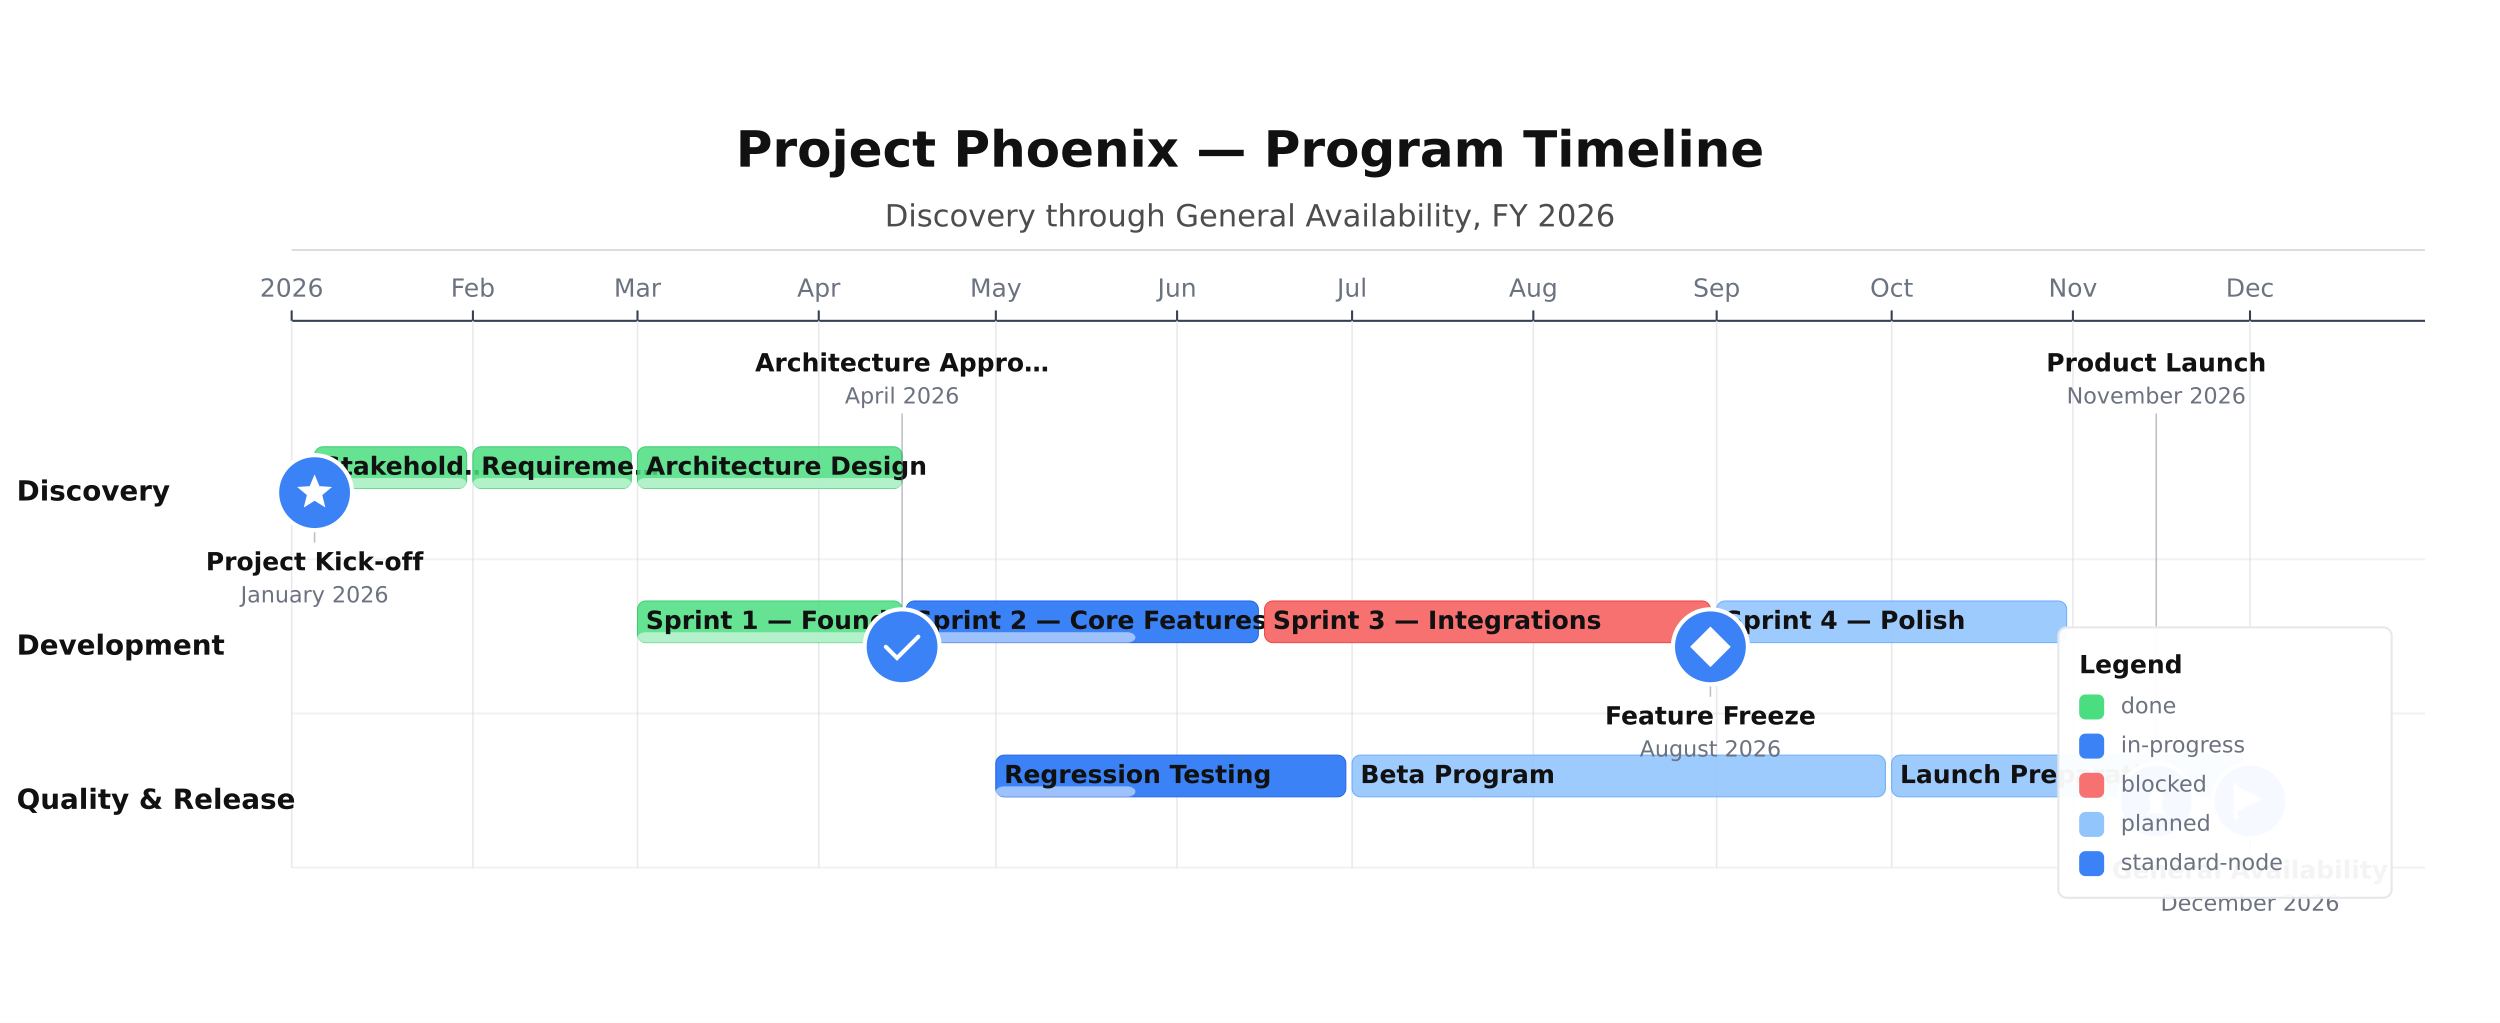
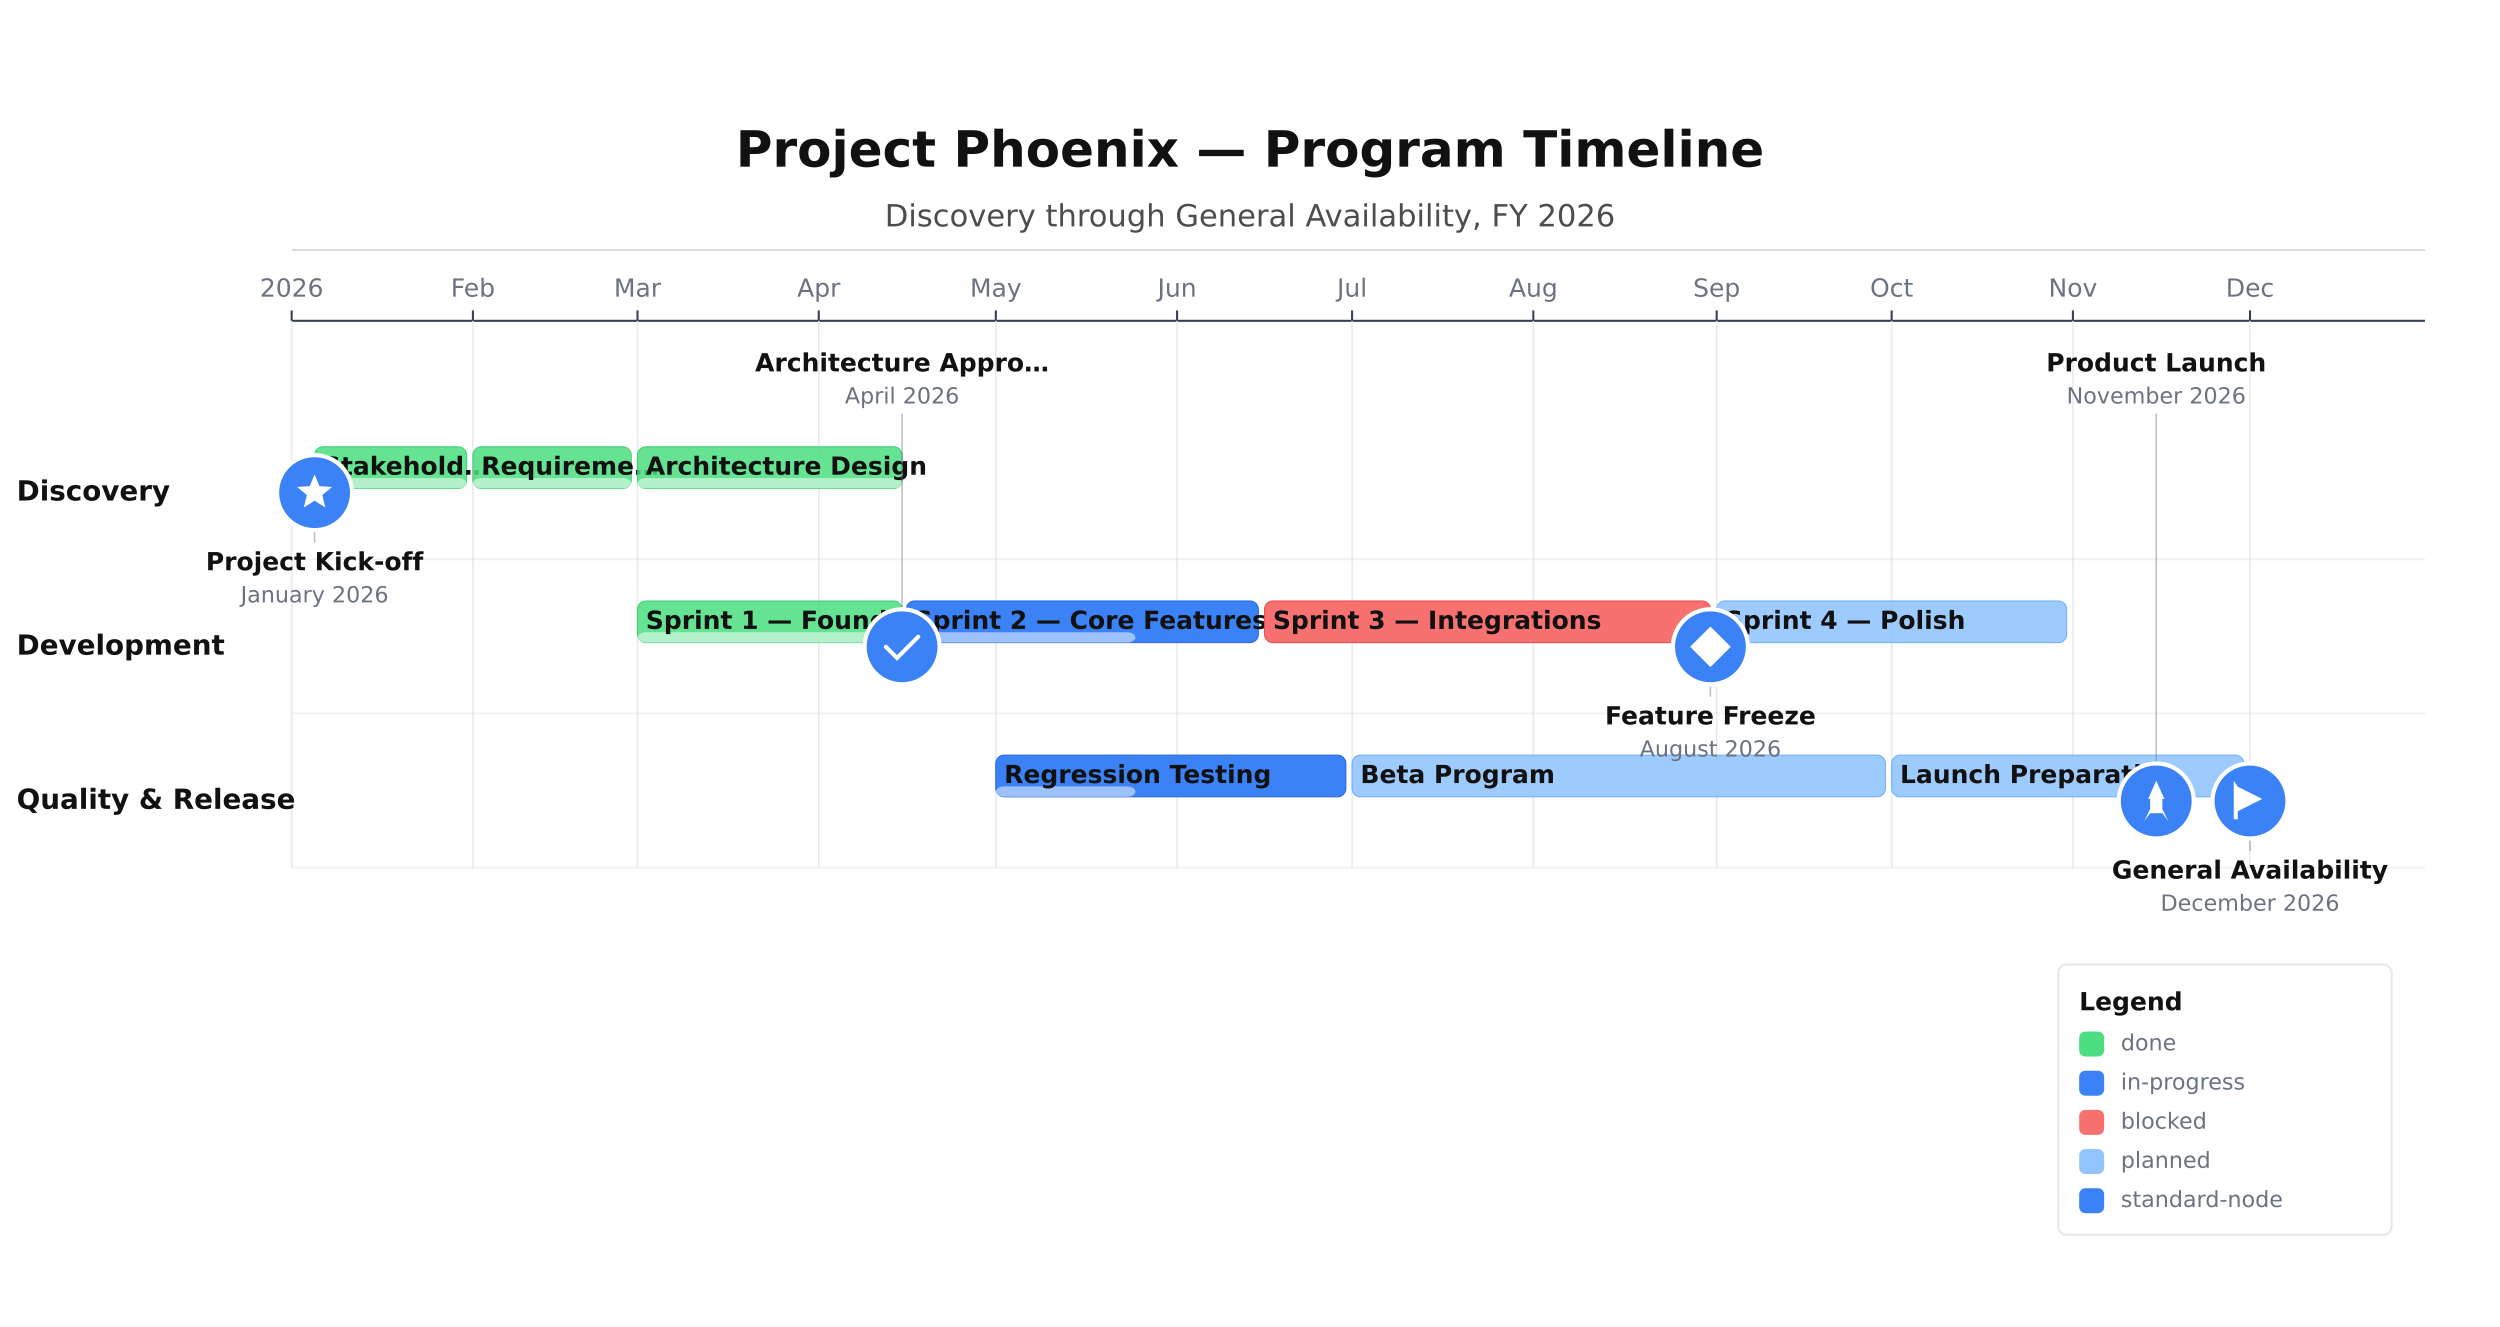
- <svg xmlns="http://www.w3.org/2000/svg" height="490.94" version="1.1" viewBox="0 0 1200 490.94" width="1200">
-   <rect fill="#FFFFFF" height="490.94" width="1200" x="0" y="0" />
+ <svg xmlns="http://www.w3.org/2000/svg" height="636.74" version="1.1" viewBox="0 0 1200 636.74" width="1200">
+   <rect fill="#FFFFFF" height="636.74" width="1200" x="0" y="0" />
  <text dominant-baseline="alphabetic" fill="#111111" font-family="DejaVu Sans, Arial, Helvetica, sans-serif" font-size="24" font-weight="700" text-anchor="middle" x="600" y="80">Project Phoenix — Program Timeline</text>
  <text dominant-baseline="alphabetic" fill="#111111" font-family="DejaVu Sans, Arial, Helvetica, sans-serif" font-size="14.67" font-weight="400" opacity="0.75" text-anchor="middle" x="600" y="108.67">Discovery through General Availability, FY 2026</text>
  <line opacity="0.35" stroke="#374151" stroke-width="0.5" x1="140" x2="1164" y1="120" y2="120" />
  <line stroke="#374151" stroke-width="1" x1="140" x2="1164" y1="154" y2="154" />
  <line stroke="#374151" stroke-width="1" x1="140" x2="140" y1="149" y2="154" />
  <line opacity="0.9" stroke="#E5E7EB" stroke-width="0.75" x1="140" x2="140" y1="154" y2="416.47" />
  <text dominant-baseline="alphabetic" fill="#6B7280" font-family="DejaVu Sans, Arial, Helvetica, sans-serif" font-size="12" font-weight="400" text-anchor="middle" x="140" y="142.4">2026</text>
  <line stroke="#374151" stroke-width="1" x1="227" x2="227" y1="149" y2="154" />
  <line opacity="0.9" stroke="#E5E7EB" stroke-width="0.75" x1="227" x2="227" y1="154" y2="416.47" />
  <text dominant-baseline="alphabetic" fill="#6B7280" font-family="DejaVu Sans, Arial, Helvetica, sans-serif" font-size="12" font-weight="400" text-anchor="middle" x="227" y="142.4">Feb</text>
  <line stroke="#374151" stroke-width="1" x1="306" x2="306" y1="149" y2="154" />
  <line opacity="0.9" stroke="#E5E7EB" stroke-width="0.75" x1="306" x2="306" y1="154" y2="416.47" />
  <text dominant-baseline="alphabetic" fill="#6B7280" font-family="DejaVu Sans, Arial, Helvetica, sans-serif" font-size="12" font-weight="400" text-anchor="middle" x="306" y="142.4">Mar</text>
  <line stroke="#374151" stroke-width="1" x1="393" x2="393" y1="149" y2="154" />
  <line opacity="0.9" stroke="#E5E7EB" stroke-width="0.75" x1="393" x2="393" y1="154" y2="416.47" />
  <text dominant-baseline="alphabetic" fill="#6B7280" font-family="DejaVu Sans, Arial, Helvetica, sans-serif" font-size="12" font-weight="400" text-anchor="middle" x="393" y="142.4">Apr</text>
  <line stroke="#374151" stroke-width="1" x1="478" x2="478" y1="149" y2="154" />
  <line opacity="0.9" stroke="#E5E7EB" stroke-width="0.75" x1="478" x2="478" y1="154" y2="416.47" />
  <text dominant-baseline="alphabetic" fill="#6B7280" font-family="DejaVu Sans, Arial, Helvetica, sans-serif" font-size="12" font-weight="400" text-anchor="middle" x="478" y="142.4">May</text>
  <line stroke="#374151" stroke-width="1" x1="565" x2="565" y1="149" y2="154" />
  <line opacity="0.9" stroke="#E5E7EB" stroke-width="0.75" x1="565" x2="565" y1="154" y2="416.47" />
  <text dominant-baseline="alphabetic" fill="#6B7280" font-family="DejaVu Sans, Arial, Helvetica, sans-serif" font-size="12" font-weight="400" text-anchor="middle" x="565" y="142.4">Jun</text>
  <line stroke="#374151" stroke-width="1" x1="649" x2="649" y1="149" y2="154" />
  <line opacity="0.9" stroke="#E5E7EB" stroke-width="0.75" x1="649" x2="649" y1="154" y2="416.47" />
  <text dominant-baseline="alphabetic" fill="#6B7280" font-family="DejaVu Sans, Arial, Helvetica, sans-serif" font-size="12" font-weight="400" text-anchor="middle" x="649" y="142.4">Jul</text>
  <line stroke="#374151" stroke-width="1" x1="736" x2="736" y1="149" y2="154" />
  <line opacity="0.9" stroke="#E5E7EB" stroke-width="0.75" x1="736" x2="736" y1="154" y2="416.47" />
  <text dominant-baseline="alphabetic" fill="#6B7280" font-family="DejaVu Sans, Arial, Helvetica, sans-serif" font-size="12" font-weight="400" text-anchor="middle" x="736" y="142.4">Aug</text>
  <line stroke="#374151" stroke-width="1" x1="824" x2="824" y1="149" y2="154" />
  <line opacity="0.9" stroke="#E5E7EB" stroke-width="0.75" x1="824" x2="824" y1="154" y2="416.47" />
  <text dominant-baseline="alphabetic" fill="#6B7280" font-family="DejaVu Sans, Arial, Helvetica, sans-serif" font-size="12" font-weight="400" text-anchor="middle" x="824" y="142.4">Sep</text>
  <line stroke="#374151" stroke-width="1" x1="908" x2="908" y1="149" y2="154" />
  <line opacity="0.9" stroke="#E5E7EB" stroke-width="0.75" x1="908" x2="908" y1="154" y2="416.47" />
  <text dominant-baseline="alphabetic" fill="#6B7280" font-family="DejaVu Sans, Arial, Helvetica, sans-serif" font-size="12" font-weight="400" text-anchor="middle" x="908" y="142.4">Oct</text>
  <line stroke="#374151" stroke-width="1" x1="995" x2="995" y1="149" y2="154" />
  <line opacity="0.9" stroke="#E5E7EB" stroke-width="0.75" x1="995" x2="995" y1="154" y2="416.47" />
  <text dominant-baseline="alphabetic" fill="#6B7280" font-family="DejaVu Sans, Arial, Helvetica, sans-serif" font-size="12" font-weight="400" text-anchor="middle" x="995" y="142.4">Nov</text>
  <line stroke="#374151" stroke-width="1" x1="1080" x2="1080" y1="149" y2="154" />
  <line opacity="0.9" stroke="#E5E7EB" stroke-width="0.75" x1="1080" x2="1080" y1="154" y2="416.47" />
  <text dominant-baseline="alphabetic" fill="#6B7280" font-family="DejaVu Sans, Arial, Helvetica, sans-serif" font-size="12" font-weight="400" text-anchor="middle" x="1080" y="142.4">Dec</text>
  <line opacity="0.3" stroke="#D1D5DB" stroke-width="1" x1="140" x2="1164" y1="268.47" y2="268.47" />
  <text dominant-baseline="middle" fill="#111111" font-family="DejaVu Sans, Arial, Helvetica, sans-serif" font-size="13.33" font-weight="700" text-anchor="start" x="8" y="236.47">Discovery</text>
  <line opacity="0.3" stroke="#D1D5DB" stroke-width="1" x1="140" x2="1164" y1="342.47" y2="342.47" />
  <text dominant-baseline="middle" fill="#111111" font-family="DejaVu Sans, Arial, Helvetica, sans-serif" font-size="13.33" font-weight="700" text-anchor="start" x="8" y="310.47">Development</text>
  <line opacity="0.3" stroke="#D1D5DB" stroke-width="1" x1="140" x2="1164" y1="416.47" y2="416.47" />
  <text dominant-baseline="middle" fill="#111111" font-family="DejaVu Sans, Arial, Helvetica, sans-serif" font-size="13.33" font-weight="700" text-anchor="start" x="8" y="384.47">Quality &amp; Release</text>
  <rect fill="#4ADE80" height="20" opacity="0.85" rx="4" stroke="#22C55E" stroke-width="0.5" width="73" x="151" y="214.47" />
  <rect fill="#FFFFFF" height="5" opacity="0.5" rx="4" width="73" x="151" y="229.47" />
  <text dominant-baseline="middle" fill="#111111" font-family="DejaVu Sans, Arial, Helvetica, sans-serif" font-size="12" font-weight="600" text-anchor="start" x="155" y="224.47">Stakehold…</text>
  <rect fill="#4ADE80" height="20" opacity="0.85" rx="4" stroke="#22C55E" stroke-width="0.5" width="76" x="227" y="214.47" />
  <rect fill="#FFFFFF" height="5" opacity="0.5" rx="4" width="76" x="227" y="229.47" />
  <text dominant-baseline="middle" fill="#111111" font-family="DejaVu Sans, Arial, Helvetica, sans-serif" font-size="12" font-weight="600" text-anchor="start" x="231" y="224.47">Requireme…</text>
  <rect fill="#4ADE80" height="20" opacity="0.85" rx="4" stroke="#22C55E" stroke-width="0.5" width="127" x="306" y="214.47" />
  <rect fill="#FFFFFF" height="5" opacity="0.5" rx="4" width="127" x="306" y="229.47" />
  <text dominant-baseline="middle" fill="#111111" font-family="DejaVu Sans, Arial, Helvetica, sans-serif" font-size="12" font-weight="600" text-anchor="start" x="310" y="224.47">Architecture Design</text>
  <rect fill="#4ADE80" height="20" opacity="0.85" rx="4" stroke="#22C55E" stroke-width="0.5" width="127" x="306" y="288.47" />
  <rect fill="#FFFFFF" height="5" opacity="0.5" rx="4" width="127" x="306" y="303.47" />
  <text dominant-baseline="middle" fill="#111111" font-family="DejaVu Sans, Arial, Helvetica, sans-serif" font-size="12" font-weight="600" text-anchor="start" x="310" y="298.47">Sprint 1 — Foundation</text>
  <rect fill="#3B82F6" height="20" opacity="1" rx="4" stroke="#2563EB" stroke-width="0.5" width="169" x="435" y="288.47" />
  <rect fill="#FFFFFF" height="5" opacity="0.5" rx="4" width="110" x="435" y="303.47" />
  <text dominant-baseline="middle" fill="#111111" font-family="DejaVu Sans, Arial, Helvetica, sans-serif" font-size="12" font-weight="600" text-anchor="start" x="439" y="298.47">Sprint 2 — Core Features</text>
  <rect fill="#F87171" height="20" opacity="1" rx="4" stroke="#EF4444" stroke-width="0.5" width="214" x="607" y="288.47" />
  <text dominant-baseline="middle" fill="#111111" font-family="DejaVu Sans, Arial, Helvetica, sans-serif" font-size="12" font-weight="600" text-anchor="start" x="611" y="298.47">Sprint 3 — Integrations</text>
  <rect fill="#93C5FD" height="20" opacity="0.9" rx="4" stroke="#60A5FA" stroke-width="0.5" width="168" x="824" y="288.47" />
  <text dominant-baseline="middle" fill="#111111" font-family="DejaVu Sans, Arial, Helvetica, sans-serif" font-size="12" font-weight="600" text-anchor="start" x="828" y="298.47">Sprint 4 — Polish</text>
  <rect fill="#3B82F6" height="20" opacity="1" rx="4" stroke="#2563EB" stroke-width="0.5" width="168" x="478" y="362.47" />
  <rect fill="#FFFFFF" height="5" opacity="0.5" rx="4" width="67" x="478" y="377.47" />
  <text dominant-baseline="middle" fill="#111111" font-family="DejaVu Sans, Arial, Helvetica, sans-serif" font-size="12" font-weight="600" text-anchor="start" x="482" y="372.47">Regression Testing</text>
  <rect fill="#93C5FD" height="20" opacity="0.9" rx="4" stroke="#60A5FA" stroke-width="0.5" width="256" x="649" y="362.47" />
  <text dominant-baseline="middle" fill="#111111" font-family="DejaVu Sans, Arial, Helvetica, sans-serif" font-size="12" font-weight="600" text-anchor="start" x="653" y="372.47">Beta Program</text>
  <rect fill="#93C5FD" height="20" opacity="0.9" rx="4" stroke="#60A5FA" stroke-width="0.5" width="169" x="908" y="362.47" />
  <text dominant-baseline="middle" fill="#111111" font-family="DejaVu Sans, Arial, Helvetica, sans-serif" font-size="12" font-weight="600" text-anchor="start" x="912" y="372.47">Launch Preparation</text>
  <line opacity="0.45" stroke="#6B7280" stroke-width="0.75" x1="151" x2="151" y1="254.47" y2="260.47" />
  <circle cx="151" cy="236.47" fill="#3B82F6" r="18" stroke="#FFFFFF" stroke-width="2" />
  <path d="M 12 3 L 14.4 8.8 L 20.6 9.2 L 15.8 13.2 L 17.3 19.3 L 12 16 L 6.7 19.3 L 8.2 13.2 L 3.4 9.2 L 9.6 8.8 Z" fill="#FFFFFF" transform="translate(151,236.47) scale(0.975) translate(-12,-12)" />
  <text dominant-baseline="alphabetic" fill="#111111" font-family="DejaVu Sans, Arial, Helvetica, sans-serif" font-size="12" font-weight="600" text-anchor="middle" x="151" y="273.73">Project Kick-off</text>
  <text dominant-baseline="alphabetic" fill="#6B7280" font-family="DejaVu Sans, Arial, Helvetica, sans-serif" font-size="10.67" font-weight="400" text-anchor="middle" x="151" y="289.14">January 2026</text>
  <line opacity="0.45" stroke="#6B7280" stroke-width="0.75" x1="433" x2="433" y1="198.47" y2="292.47" />
  <circle cx="433" cy="310.47" fill="#3B82F6" r="18" stroke="#FFFFFF" stroke-width="2" />
  <path d="M 4 12 L 9.5 17.5 L 20 7" fill="none" stroke="#FFFFFF" stroke-linecap="round" stroke-width="2" transform="translate(433,310.47) scale(0.975) translate(-12,-12)" />
  <text dominant-baseline="alphabetic" fill="#111111" font-family="DejaVu Sans, Arial, Helvetica, sans-serif" font-size="12" font-weight="600" text-anchor="middle" x="433" y="178.26">Architecture Appro…</text>
  <text dominant-baseline="alphabetic" fill="#6B7280" font-family="DejaVu Sans, Arial, Helvetica, sans-serif" font-size="10.67" font-weight="400" text-anchor="middle" x="433" y="193.67">April 2026</text>
  <line opacity="0.45" stroke="#6B7280" stroke-width="0.75" x1="821" x2="821" y1="328.47" y2="334.47" />
  <circle cx="821" cy="310.47" fill="#3B82F6" r="18" stroke="#FFFFFF" stroke-width="2" />
  <path d="M 12 2 L 22 12 L 12 22 L 2 12 Z" fill="#FFFFFF" transform="translate(821,310.47) scale(0.975) translate(-12,-12)" />
  <text dominant-baseline="alphabetic" fill="#111111" font-family="DejaVu Sans, Arial, Helvetica, sans-serif" font-size="12" font-weight="600" text-anchor="middle" x="821" y="347.73">Feature Freeze</text>
  <text dominant-baseline="alphabetic" fill="#6B7280" font-family="DejaVu Sans, Arial, Helvetica, sans-serif" font-size="10.67" font-weight="400" text-anchor="middle" x="821" y="363.14">August 2026</text>
  <line opacity="0.45" stroke="#6B7280" stroke-width="0.75" x1="1035" x2="1035" y1="198.47" y2="366.47" />
  <circle cx="1035" cy="384.47" fill="#3B82F6" r="18" stroke="#FFFFFF" stroke-width="2" />
  <path d="M 12 2 L 16 11 L 15 11 L 15 18 L 9 18 L 9 11 L 8 11 Z M 9 18 L 6 22 L 9 16 Z M 15 18 L 18 22 L 15 16 Z" fill="#FFFFFF" transform="translate(1035,384.47) scale(0.975) translate(-12,-12)" />
  <text dominant-baseline="alphabetic" fill="#111111" font-family="DejaVu Sans, Arial, Helvetica, sans-serif" font-size="12" font-weight="600" text-anchor="middle" x="1035" y="178.26">Product Launch</text>
  <text dominant-baseline="alphabetic" fill="#6B7280" font-family="DejaVu Sans, Arial, Helvetica, sans-serif" font-size="10.67" font-weight="400" text-anchor="middle" x="1035" y="193.67">November 2026</text>
  <line opacity="0.45" stroke="#6B7280" stroke-width="0.75" x1="1080" x2="1080" y1="402.47" y2="408.47" />
  <circle cx="1080" cy="384.47" fill="#3B82F6" r="18" stroke="#FFFFFF" stroke-width="2" />
  <path d="M 4 2 L 4 21 L 6 21 L 6 17 L 18 11 L 6 5 Z" fill="#FFFFFF" transform="translate(1080,384.47) scale(0.975) translate(-12,-12)" />
  <text dominant-baseline="alphabetic" fill="#111111" font-family="DejaVu Sans, Arial, Helvetica, sans-serif" font-size="12" font-weight="600" text-anchor="middle" x="1080" y="421.73">General Availability</text>
  <text dominant-baseline="alphabetic" fill="#6B7280" font-family="DejaVu Sans, Arial, Helvetica, sans-serif" font-size="10.67" font-weight="400" text-anchor="middle" x="1080" y="437.14">December 2026</text>
-   <rect fill="#FFFFFF" height="129.8" opacity="0.95" rx="4" stroke="#E5E7EB" stroke-width="1" width="160" x="988" y="301.14" />
-   <text dominant-baseline="alphabetic" fill="#111111" font-family="DejaVu Sans, Arial, Helvetica, sans-serif" font-size="12" font-weight="700" text-anchor="start" x="998" y="323.14">Legend</text>
-   <rect fill="#4ADE80" height="12" rx="3" width="12" x="998" y="333.34" />
-   <text dominant-baseline="middle" fill="#6B7280" font-family="DejaVu Sans, Arial, Helvetica, sans-serif" font-size="10.67" font-weight="400" text-anchor="start" x="1018" y="339.34">done</text>
-   <rect fill="#3B82F6" height="12" rx="3" width="12" x="998" y="352.14" />
-   <text dominant-baseline="middle" fill="#6B7280" font-family="DejaVu Sans, Arial, Helvetica, sans-serif" font-size="10.67" font-weight="400" text-anchor="start" x="1018" y="358.14">in-progress</text>
-   <rect fill="#F87171" height="12" rx="3" width="12" x="998" y="370.94" />
-   <text dominant-baseline="middle" fill="#6B7280" font-family="DejaVu Sans, Arial, Helvetica, sans-serif" font-size="10.67" font-weight="400" text-anchor="start" x="1018" y="376.94">blocked</text>
-   <rect fill="#93C5FD" height="12" rx="3" width="12" x="998" y="389.74" />
-   <text dominant-baseline="middle" fill="#6B7280" font-family="DejaVu Sans, Arial, Helvetica, sans-serif" font-size="10.67" font-weight="400" text-anchor="start" x="1018" y="395.74">planned</text>
-   <rect fill="#3B82F6" height="12" rx="3" width="12" x="998" y="408.54" />
-   <text dominant-baseline="middle" fill="#6B7280" font-family="DejaVu Sans, Arial, Helvetica, sans-serif" font-size="10.67" font-weight="400" text-anchor="start" x="1018" y="414.54">standard-node</text>
+   <rect fill="#FFFFFF" height="129.8" opacity="0.95" rx="4" stroke="#E5E7EB" stroke-width="1" width="160" x="988" y="462.94" />
+   <text dominant-baseline="alphabetic" fill="#111111" font-family="DejaVu Sans, Arial, Helvetica, sans-serif" font-size="12" font-weight="700" text-anchor="start" x="998" y="484.94">Legend</text>
+   <rect fill="#4ADE80" height="12" rx="3" width="12" x="998" y="495.14" />
+   <text dominant-baseline="middle" fill="#6B7280" font-family="DejaVu Sans, Arial, Helvetica, sans-serif" font-size="10.67" font-weight="400" text-anchor="start" x="1018" y="501.14">done</text>
+   <rect fill="#3B82F6" height="12" rx="3" width="12" x="998" y="513.94" />
+   <text dominant-baseline="middle" fill="#6B7280" font-family="DejaVu Sans, Arial, Helvetica, sans-serif" font-size="10.67" font-weight="400" text-anchor="start" x="1018" y="519.94">in-progress</text>
+   <rect fill="#F87171" height="12" rx="3" width="12" x="998" y="532.74" />
+   <text dominant-baseline="middle" fill="#6B7280" font-family="DejaVu Sans, Arial, Helvetica, sans-serif" font-size="10.67" font-weight="400" text-anchor="start" x="1018" y="538.74">blocked</text>
+   <rect fill="#93C5FD" height="12" rx="3" width="12" x="998" y="551.54" />
+   <text dominant-baseline="middle" fill="#6B7280" font-family="DejaVu Sans, Arial, Helvetica, sans-serif" font-size="10.67" font-weight="400" text-anchor="start" x="1018" y="557.54">planned</text>
+   <rect fill="#3B82F6" height="12" rx="3" width="12" x="998" y="570.34" />
+   <text dominant-baseline="middle" fill="#6B7280" font-family="DejaVu Sans, Arial, Helvetica, sans-serif" font-size="10.67" font-weight="400" text-anchor="start" x="1018" y="576.34">standard-node</text>
</svg>
